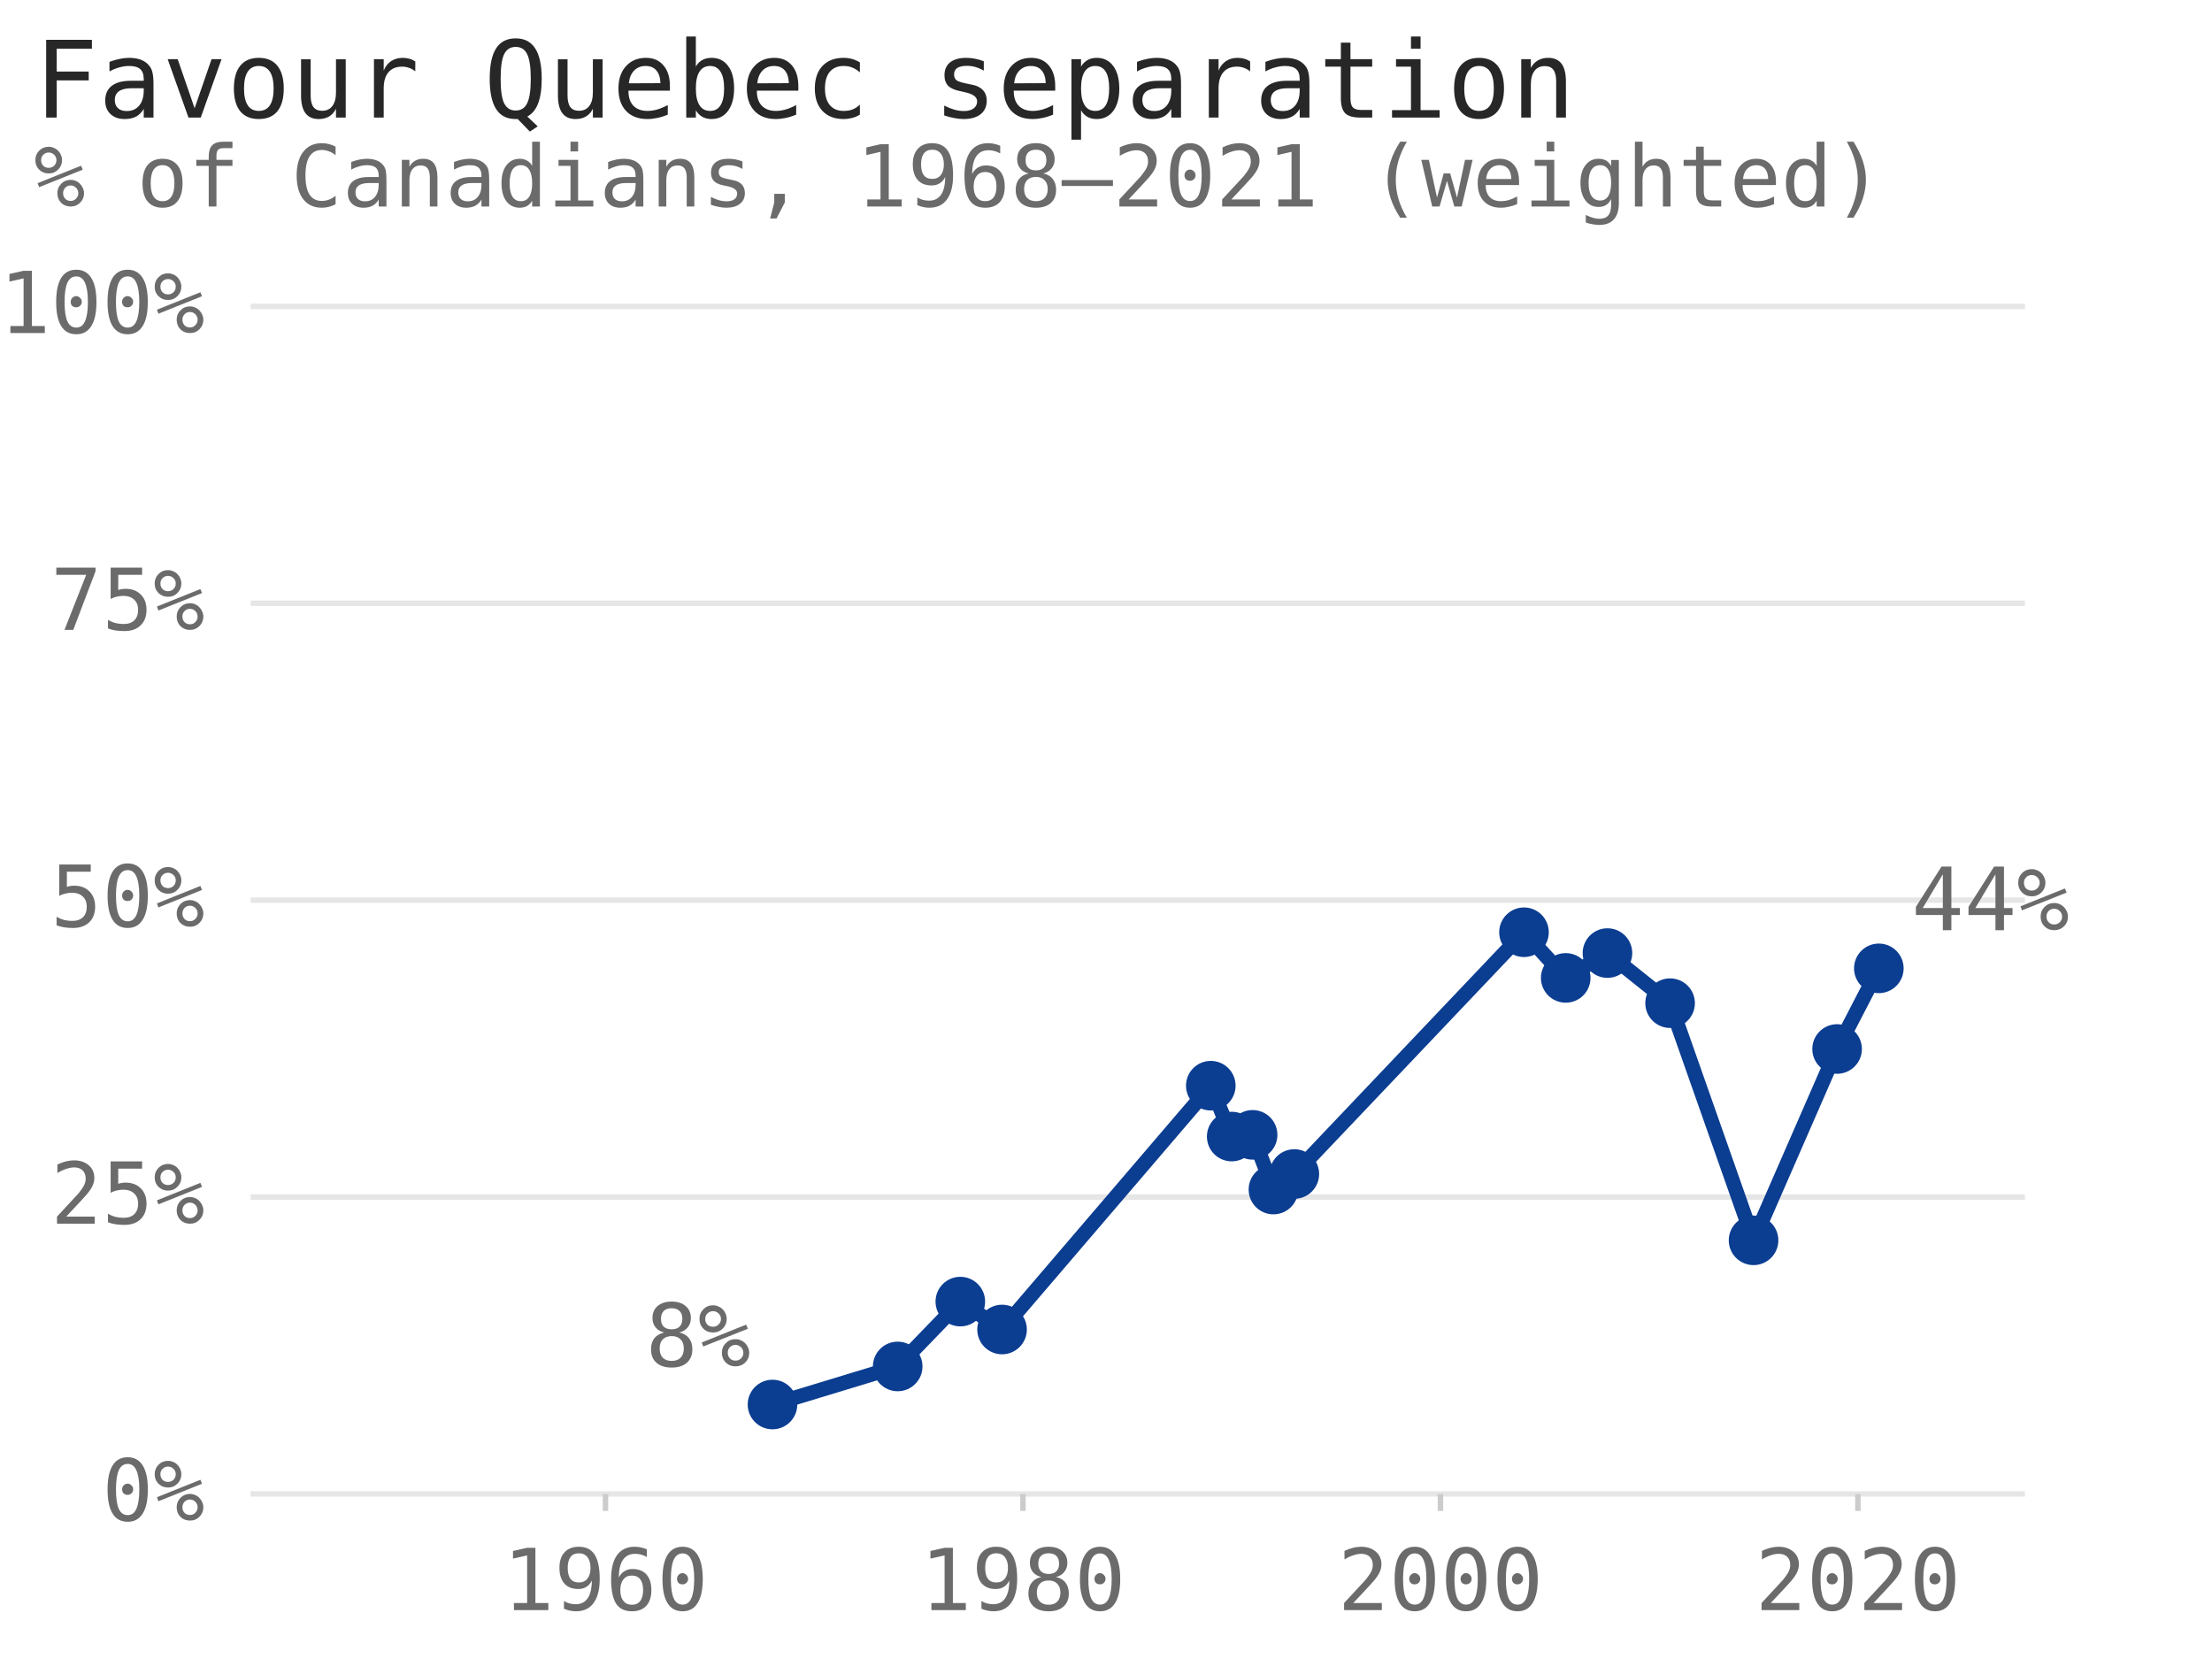
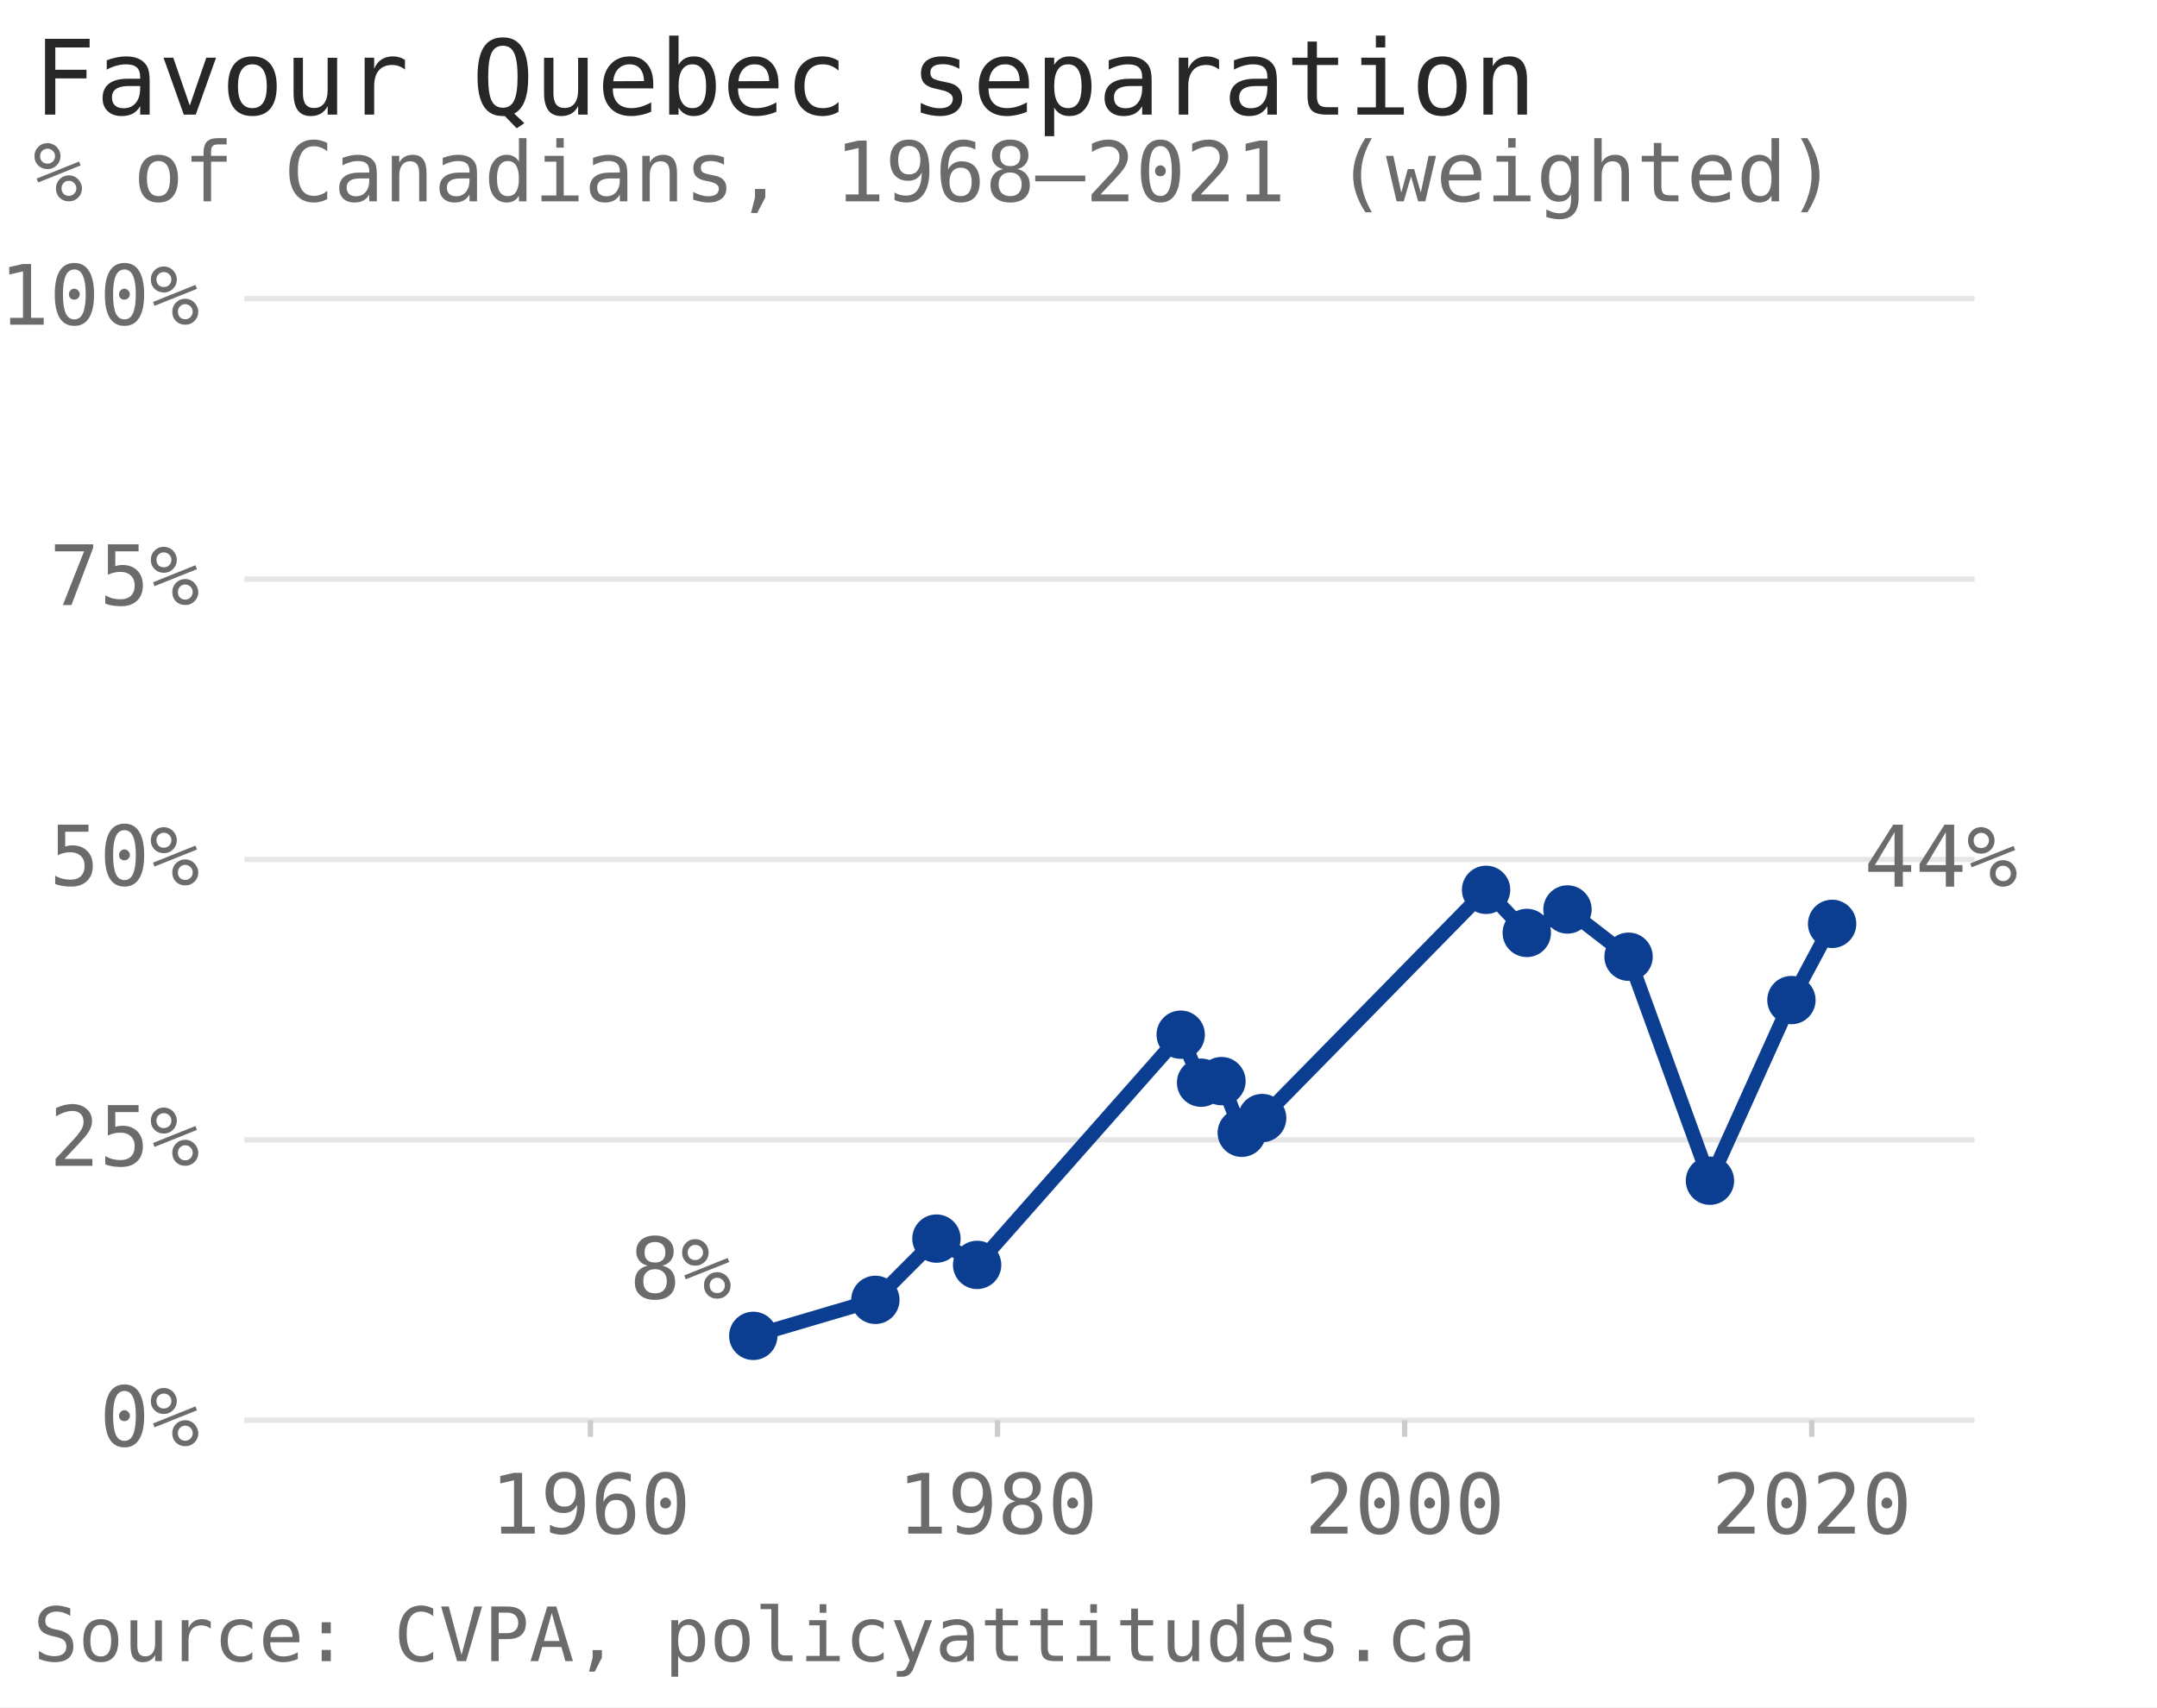
- <svg xmlns="http://www.w3.org/2000/svg" width="259.20pt" height="194.40pt" viewBox="0 0 259.20 194.40">
+ <svg xmlns="http://www.w3.org/2000/svg" width="259.20pt" height="205.20pt" viewBox="0 0 259.20 205.20">
  <g id="favour-quebec-separation" class="svglite">
    <defs>
      <style type="text/css">
    .svglite line, .svglite polyline, .svglite polygon, .svglite path, .svglite rect, .svglite circle {
      fill: none;
      stroke: #000000;
      stroke-linecap: round;
      stroke-linejoin: round;
      stroke-miterlimit: 10.00;
    }
    .svglite text {
      white-space: pre;
    }
    .svglite g.glyphgroup path {
      fill: inherit;
      stroke: none;
    }
  </style>
    </defs>
    <rect width="100%" height="100%" style="stroke: none; fill: #FFFFFF;" />
    <defs>
-       <clipPath id="favour-quebec-separation-cpMC4wMHwyNTkuMjB8MC4wMHwxOTQuNDA=">
-         <rect x="0.00" y="0.00" width="259.20" height="194.40" />
+       <clipPath id="favour-quebec-separation-cpMC4wMHwyNTkuMjB8MC4wMHwyMDUuMjA=">
+         <rect x="0.00" y="0.00" width="259.20" height="205.20" />
      </clipPath>
    </defs>
-     <g clip-path="url(#favour-quebec-separation-cpMC4wMHwyNTkuMjB8MC4wMHwxOTQuNDA=)">
-       <rect x="0.00" y="-0" width="259.20" height="194.40" style="stroke-width: 1.16; stroke: none; fill: #FFFFFF;" />
-       <polyline points="29.36,175.06 237.28,175.06 " style="stroke-width: 0.64; stroke: #E6E6E6; stroke-linecap: butt;" />
-       <polyline points="29.36,140.27 237.28,140.27 " style="stroke-width: 0.64; stroke: #E6E6E6; stroke-linecap: butt;" />
-       <polyline points="29.36,105.48 237.28,105.48 " style="stroke-width: 0.64; stroke: #E6E6E6; stroke-linecap: butt;" />
-       <polyline points="29.36,70.69 237.28,70.69 " style="stroke-width: 0.64; stroke: #E6E6E6; stroke-linecap: butt;" />
+     <g clip-path="url(#favour-quebec-separation-cpMC4wMHwyNTkuMjB8MC4wMHwyMDUuMjA=)">
+       <rect x="0.00" y="0.00" width="259.20" height="205.20" style="stroke-width: 1.16; stroke: none; fill: #FFFFFF;" />
+       <polyline points="29.36,170.70 237.28,170.70 " style="stroke-width: 0.64; stroke: #E6E6E6; stroke-linecap: butt;" />
+       <polyline points="29.36,137.00 237.28,137.00 " style="stroke-width: 0.64; stroke: #E6E6E6; stroke-linecap: butt;" />
+       <polyline points="29.36,103.30 237.28,103.30 " style="stroke-width: 0.64; stroke: #E6E6E6; stroke-linecap: butt;" />
+       <polyline points="29.36,69.60 237.28,69.60 " style="stroke-width: 0.64; stroke: #E6E6E6; stroke-linecap: butt;" />
      <polyline points="29.36,35.90 237.28,35.90 " style="stroke-width: 0.64; stroke: #E6E6E6; stroke-linecap: butt;" />
-       <polyline points="90.52,164.58 105.19,160.12 112.53,152.52 117.42,155.79 141.88,127.22 144.33,133.18 146.78,132.98 149.22,139.39 151.67,137.57 178.58,109.24 183.47,114.59 188.36,111.68 195.70,117.55 205.48,145.34 215.27,122.92 220.16,113.47 " style="stroke-width: 1.71; stroke: #0B3D91; stroke-linecap: butt;" />
-       <circle cx="90.52" cy="164.58" r="2.52" style="stroke-width: 0.77; stroke: #0B3D91; fill: #0B3D91;" />
-       <circle cx="105.19" cy="160.12" r="2.52" style="stroke-width: 0.77; stroke: #0B3D91; fill: #0B3D91;" />
-       <circle cx="112.53" cy="152.52" r="2.52" style="stroke-width: 0.77; stroke: #0B3D91; fill: #0B3D91;" />
-       <circle cx="117.42" cy="155.79" r="2.52" style="stroke-width: 0.77; stroke: #0B3D91; fill: #0B3D91;" />
-       <circle cx="141.88" cy="127.22" r="2.52" style="stroke-width: 0.77; stroke: #0B3D91; fill: #0B3D91;" />
-       <circle cx="144.33" cy="133.18" r="2.52" style="stroke-width: 0.77; stroke: #0B3D91; fill: #0B3D91;" />
-       <circle cx="146.78" cy="132.98" r="2.52" style="stroke-width: 0.77; stroke: #0B3D91; fill: #0B3D91;" />
-       <circle cx="149.22" cy="139.39" r="2.52" style="stroke-width: 0.77; stroke: #0B3D91; fill: #0B3D91;" />
-       <circle cx="151.67" cy="137.57" r="2.52" style="stroke-width: 0.77; stroke: #0B3D91; fill: #0B3D91;" />
-       <circle cx="178.58" cy="109.24" r="2.52" style="stroke-width: 0.77; stroke: #0B3D91; fill: #0B3D91;" />
-       <circle cx="183.47" cy="114.59" r="2.52" style="stroke-width: 0.77; stroke: #0B3D91; fill: #0B3D91;" />
-       <circle cx="188.36" cy="111.68" r="2.52" style="stroke-width: 0.77; stroke: #0B3D91; fill: #0B3D91;" />
-       <circle cx="195.70" cy="117.55" r="2.52" style="stroke-width: 0.77; stroke: #0B3D91; fill: #0B3D91;" />
-       <circle cx="205.48" cy="145.34" r="2.52" style="stroke-width: 0.77; stroke: #0B3D91; fill: #0B3D91;" />
-       <circle cx="215.27" cy="122.92" r="2.52" style="stroke-width: 0.77; stroke: #0B3D91; fill: #0B3D91;" />
-       <circle cx="220.16" cy="113.47" r="2.52" style="stroke-width: 0.77; stroke: #0B3D91; fill: #0B3D91;" />
-       <text x="87.96" y="160.11" text-anchor="end" style="font-size: 10.24px;fill: #6B6B6B; font-family: &quot;Inconsolata&quot;;">8%</text>
-       <text x="223.99" y="109.00" style="font-size: 10.24px;fill: #6B6B6B; font-family: &quot;Inconsolata&quot;;">44%</text>
-       <text x="23.99" y="178.18" text-anchor="end" style="font-size: 10.00px;fill: #6B6B6B; font-family: &quot;Inconsolata&quot;;">0%</text>
-       <text x="23.99" y="143.39" text-anchor="end" style="font-size: 10.00px;fill: #6B6B6B; font-family: &quot;Inconsolata&quot;;">25%</text>
-       <text x="23.99" y="108.60" text-anchor="end" style="font-size: 10.00px;fill: #6B6B6B; font-family: &quot;Inconsolata&quot;;">50%</text>
-       <text x="23.99" y="73.81" text-anchor="end" style="font-size: 10.00px;fill: #6B6B6B; font-family: &quot;Inconsolata&quot;;">75%</text>
+       <polyline points="90.52,160.56 105.19,156.23 112.53,148.87 117.42,152.03 141.88,124.36 144.33,130.13 146.78,129.94 149.22,136.15 151.67,134.38 178.58,106.95 183.47,112.13 188.36,109.31 195.70,114.99 205.48,141.91 215.27,120.20 220.16,111.04 " style="stroke-width: 1.71; stroke: #0B3D91; stroke-linecap: butt;" />
+       <circle cx="90.52" cy="160.56" r="2.52" style="stroke-width: 0.77; stroke: #0B3D91; fill: #0B3D91;" />
+       <circle cx="105.19" cy="156.23" r="2.52" style="stroke-width: 0.77; stroke: #0B3D91; fill: #0B3D91;" />
+       <circle cx="112.53" cy="148.87" r="2.52" style="stroke-width: 0.77; stroke: #0B3D91; fill: #0B3D91;" />
+       <circle cx="117.42" cy="152.03" r="2.52" style="stroke-width: 0.77; stroke: #0B3D91; fill: #0B3D91;" />
+       <circle cx="141.88" cy="124.36" r="2.52" style="stroke-width: 0.77; stroke: #0B3D91; fill: #0B3D91;" />
+       <circle cx="144.33" cy="130.13" r="2.52" style="stroke-width: 0.77; stroke: #0B3D91; fill: #0B3D91;" />
+       <circle cx="146.78" cy="129.94" r="2.52" style="stroke-width: 0.77; stroke: #0B3D91; fill: #0B3D91;" />
+       <circle cx="149.22" cy="136.15" r="2.52" style="stroke-width: 0.77; stroke: #0B3D91; fill: #0B3D91;" />
+       <circle cx="151.67" cy="134.38" r="2.52" style="stroke-width: 0.77; stroke: #0B3D91; fill: #0B3D91;" />
+       <circle cx="178.58" cy="106.95" r="2.52" style="stroke-width: 0.77; stroke: #0B3D91; fill: #0B3D91;" />
+       <circle cx="183.47" cy="112.13" r="2.52" style="stroke-width: 0.77; stroke: #0B3D91; fill: #0B3D91;" />
+       <circle cx="188.36" cy="109.31" r="2.52" style="stroke-width: 0.77; stroke: #0B3D91; fill: #0B3D91;" />
+       <circle cx="195.70" cy="114.99" r="2.52" style="stroke-width: 0.77; stroke: #0B3D91; fill: #0B3D91;" />
+       <circle cx="205.48" cy="141.91" r="2.52" style="stroke-width: 0.77; stroke: #0B3D91; fill: #0B3D91;" />
+       <circle cx="215.27" cy="120.20" r="2.52" style="stroke-width: 0.77; stroke: #0B3D91; fill: #0B3D91;" />
+       <circle cx="220.16" cy="111.04" r="2.52" style="stroke-width: 0.77; stroke: #0B3D91; fill: #0B3D91;" />
+       <text x="87.96" y="156.09" text-anchor="end" style="font-size: 10.24px;fill: #6B6B6B; font-family: &quot;Inconsolata&quot;;">8%</text>
+       <text x="223.99" y="106.57" style="font-size: 10.24px;fill: #6B6B6B; font-family: &quot;Inconsolata&quot;;">44%</text>
+       <text x="23.99" y="173.82" text-anchor="end" style="font-size: 10.00px;fill: #6B6B6B; font-family: &quot;Inconsolata&quot;;">0%</text>
+       <text x="23.99" y="140.12" text-anchor="end" style="font-size: 10.00px;fill: #6B6B6B; font-family: &quot;Inconsolata&quot;;">25%</text>
+       <text x="23.99" y="106.42" text-anchor="end" style="font-size: 10.00px;fill: #6B6B6B; font-family: &quot;Inconsolata&quot;;">50%</text>
+       <text x="23.99" y="72.72" text-anchor="end" style="font-size: 10.00px;fill: #6B6B6B; font-family: &quot;Inconsolata&quot;;">75%</text>
      <text x="23.99" y="39.03" text-anchor="end" style="font-size: 10.00px;fill: #6B6B6B; font-family: &quot;Inconsolata&quot;;">100%</text>
-       <polyline points="70.95,177.05 70.95,175.06 " style="stroke-width: 0.64; stroke: #CCCCCC; stroke-linecap: butt;" />
-       <polyline points="119.87,177.05 119.87,175.06 " style="stroke-width: 0.64; stroke: #CCCCCC; stroke-linecap: butt;" />
-       <polyline points="168.79,177.05 168.79,175.06 " style="stroke-width: 0.64; stroke: #CCCCCC; stroke-linecap: butt;" />
-       <polyline points="217.71,177.05 217.71,175.06 " style="stroke-width: 0.64; stroke: #CCCCCC; stroke-linecap: butt;" />
-       <text x="70.95" y="188.67" text-anchor="middle" style="font-size: 10.00px;fill: #6B6B6B; font-family: &quot;Inconsolata&quot;;">1960</text>
-       <text x="119.87" y="188.67" text-anchor="middle" style="font-size: 10.00px;fill: #6B6B6B; font-family: &quot;Inconsolata&quot;;">1980</text>
-       <text x="168.79" y="188.67" text-anchor="middle" style="font-size: 10.00px;fill: #6B6B6B; font-family: &quot;Inconsolata&quot;;">2000</text>
-       <text x="217.71" y="188.67" text-anchor="middle" style="font-size: 10.00px;fill: #6B6B6B; font-family: &quot;Inconsolata&quot;;">2020</text>
+       <polyline points="70.95,172.69 70.95,170.70 " style="stroke-width: 0.64; stroke: #CCCCCC; stroke-linecap: butt;" />
+       <polyline points="119.87,172.69 119.87,170.70 " style="stroke-width: 0.64; stroke: #CCCCCC; stroke-linecap: butt;" />
+       <polyline points="168.79,172.69 168.79,170.70 " style="stroke-width: 0.64; stroke: #CCCCCC; stroke-linecap: butt;" />
+       <polyline points="217.71,172.69 217.71,170.70 " style="stroke-width: 0.64; stroke: #CCCCCC; stroke-linecap: butt;" />
+       <text x="70.95" y="184.32" text-anchor="middle" style="font-size: 10.00px;fill: #6B6B6B; font-family: &quot;Inconsolata&quot;;">1960</text>
+       <text x="119.87" y="184.32" text-anchor="middle" style="font-size: 10.00px;fill: #6B6B6B; font-family: &quot;Inconsolata&quot;;">1980</text>
+       <text x="168.79" y="184.32" text-anchor="middle" style="font-size: 10.00px;fill: #6B6B6B; font-family: &quot;Inconsolata&quot;;">2000</text>
+       <text x="217.71" y="184.32" text-anchor="middle" style="font-size: 10.00px;fill: #6B6B6B; font-family: &quot;Inconsolata&quot;;">2020</text>
      <text x="3.99" y="24.20" style="font-size: 10.00px;fill: #6B6B6B; font-family: &quot;Inconsolata&quot;;">% of Canadians, 1968–2021 (weighted)</text>
      <text x="3.99" y="13.78" style="font-size: 12.50px; font-weight: 500;fill: #272727; font-family: &quot;Inconsolata&quot;;">Favour Quebec separation</text>
+       <text x="3.99" y="199.65" style="font-size: 9.00px;fill: #6B6B6B; font-family: &quot;Inconsolata&quot;;">Source: CVPA, policyattitudes.ca</text>
    </g>
  </g>
</svg>
